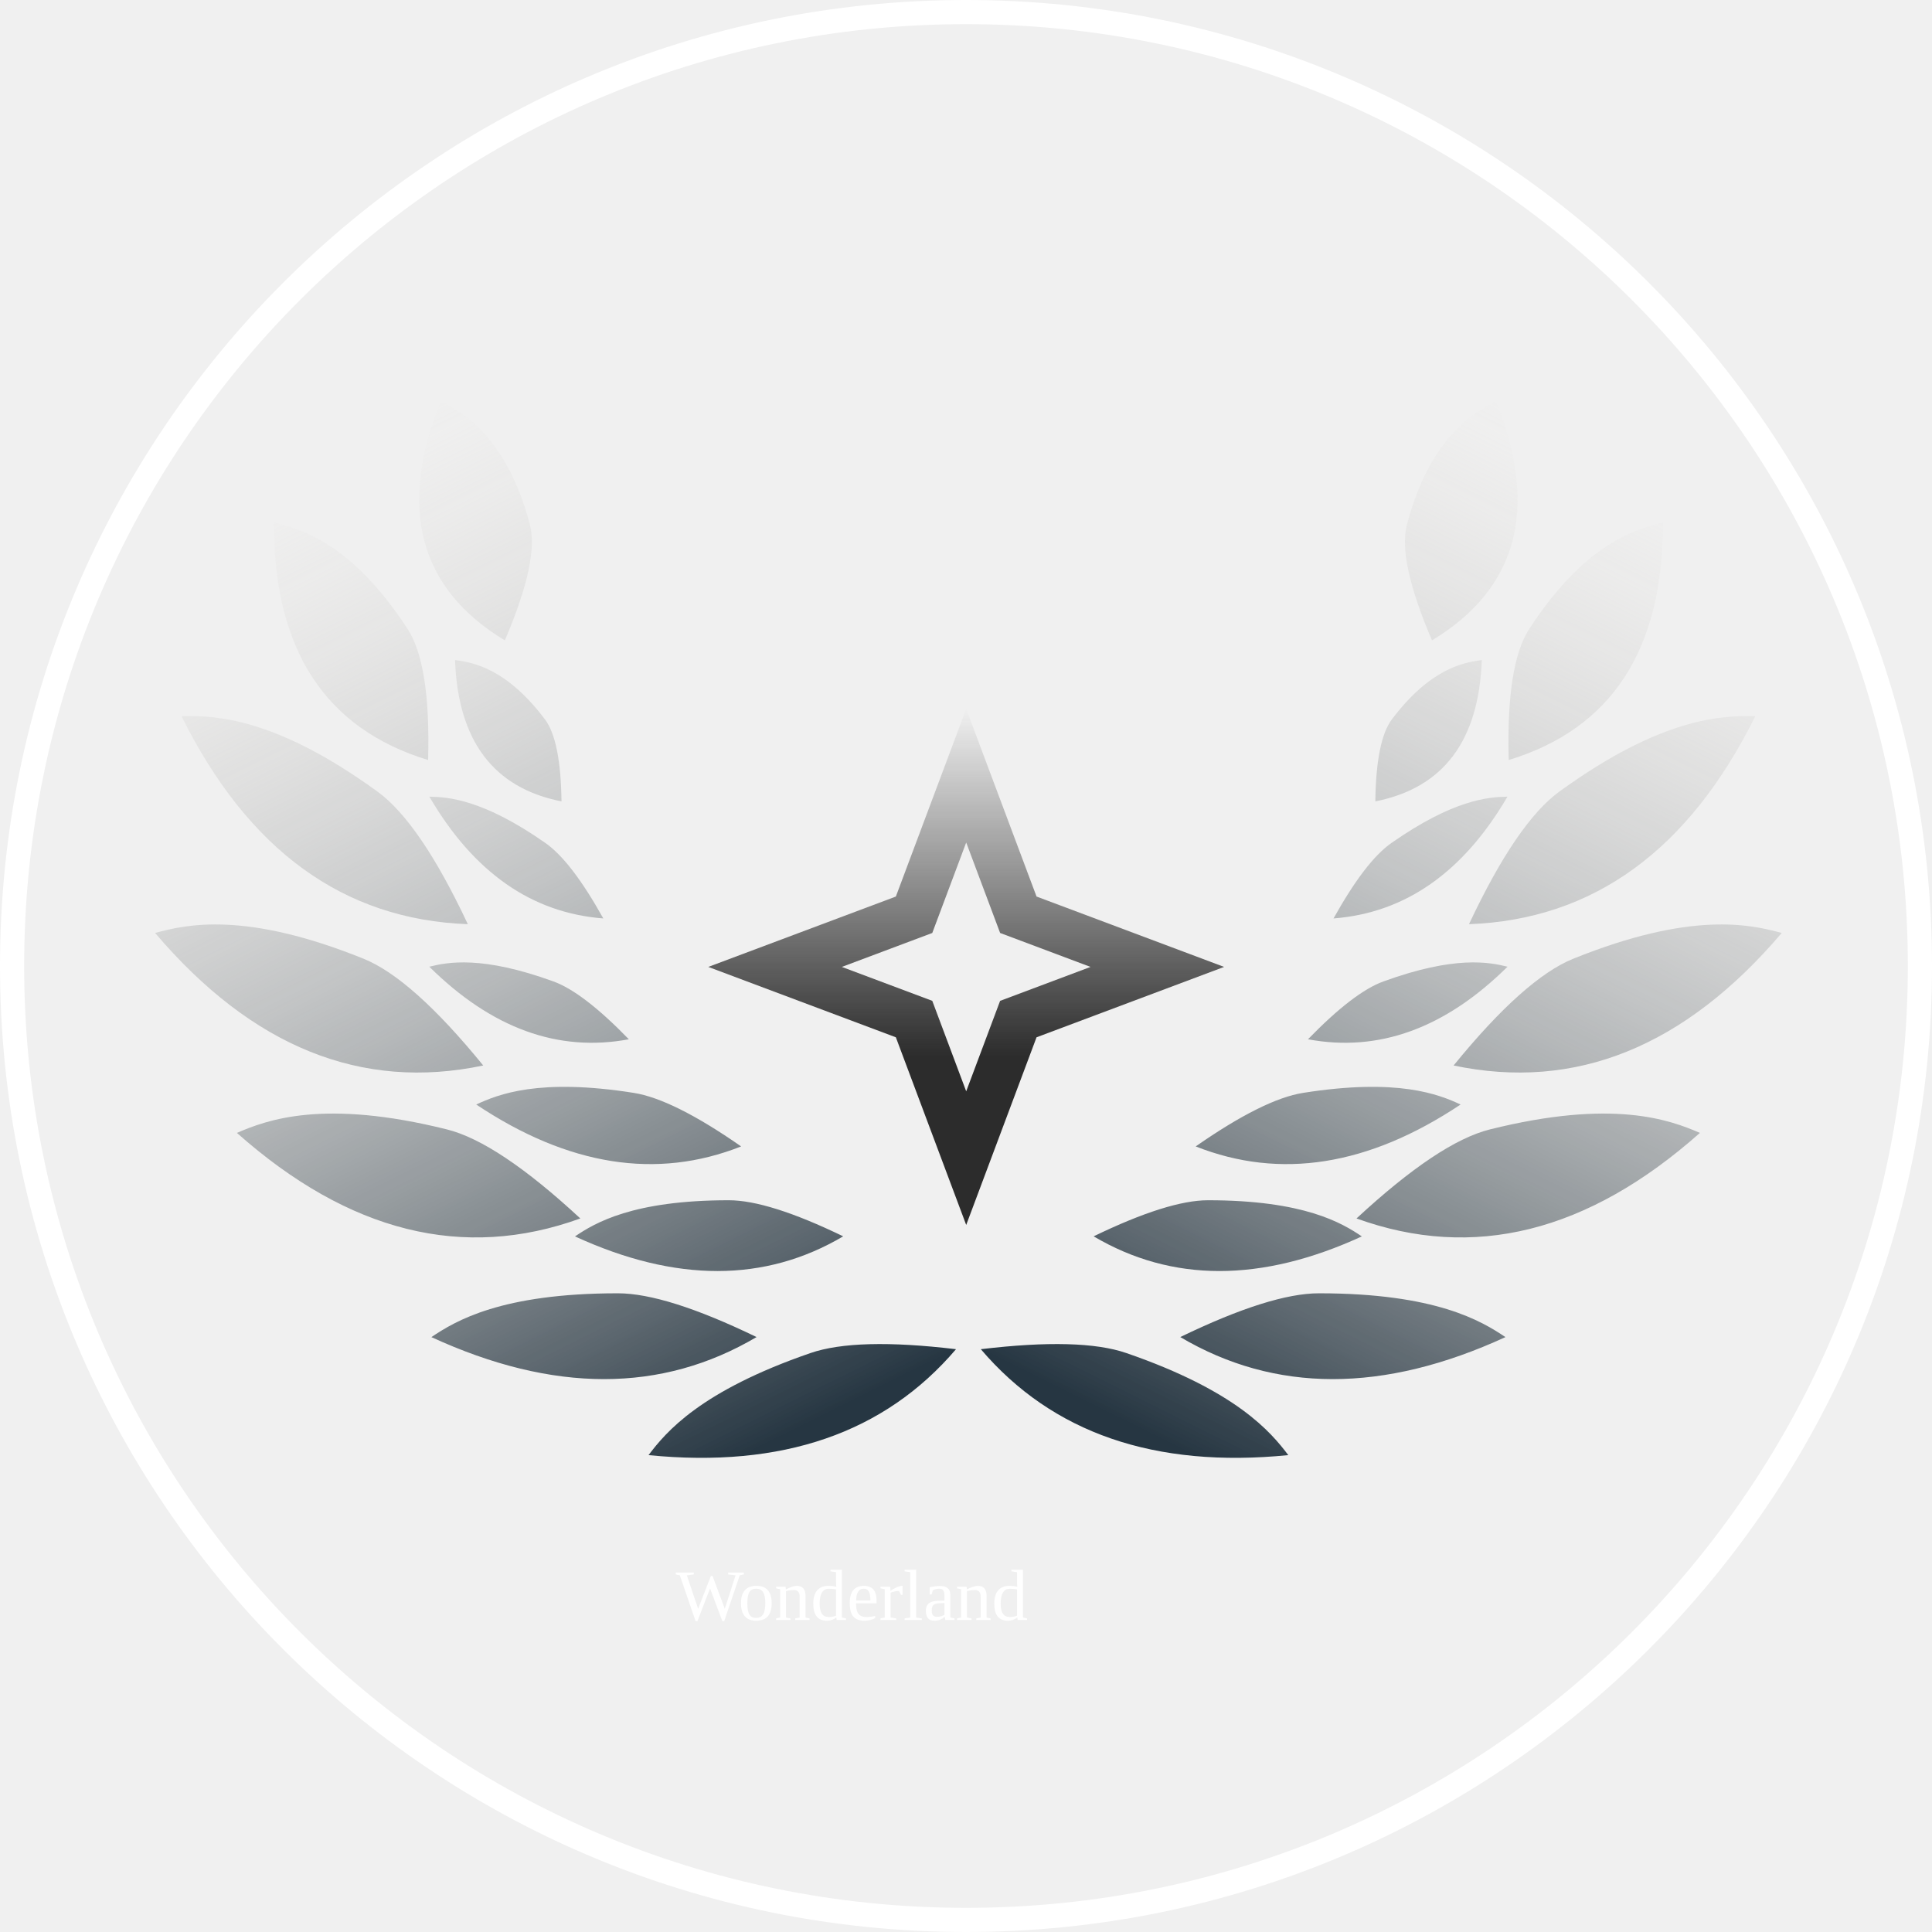
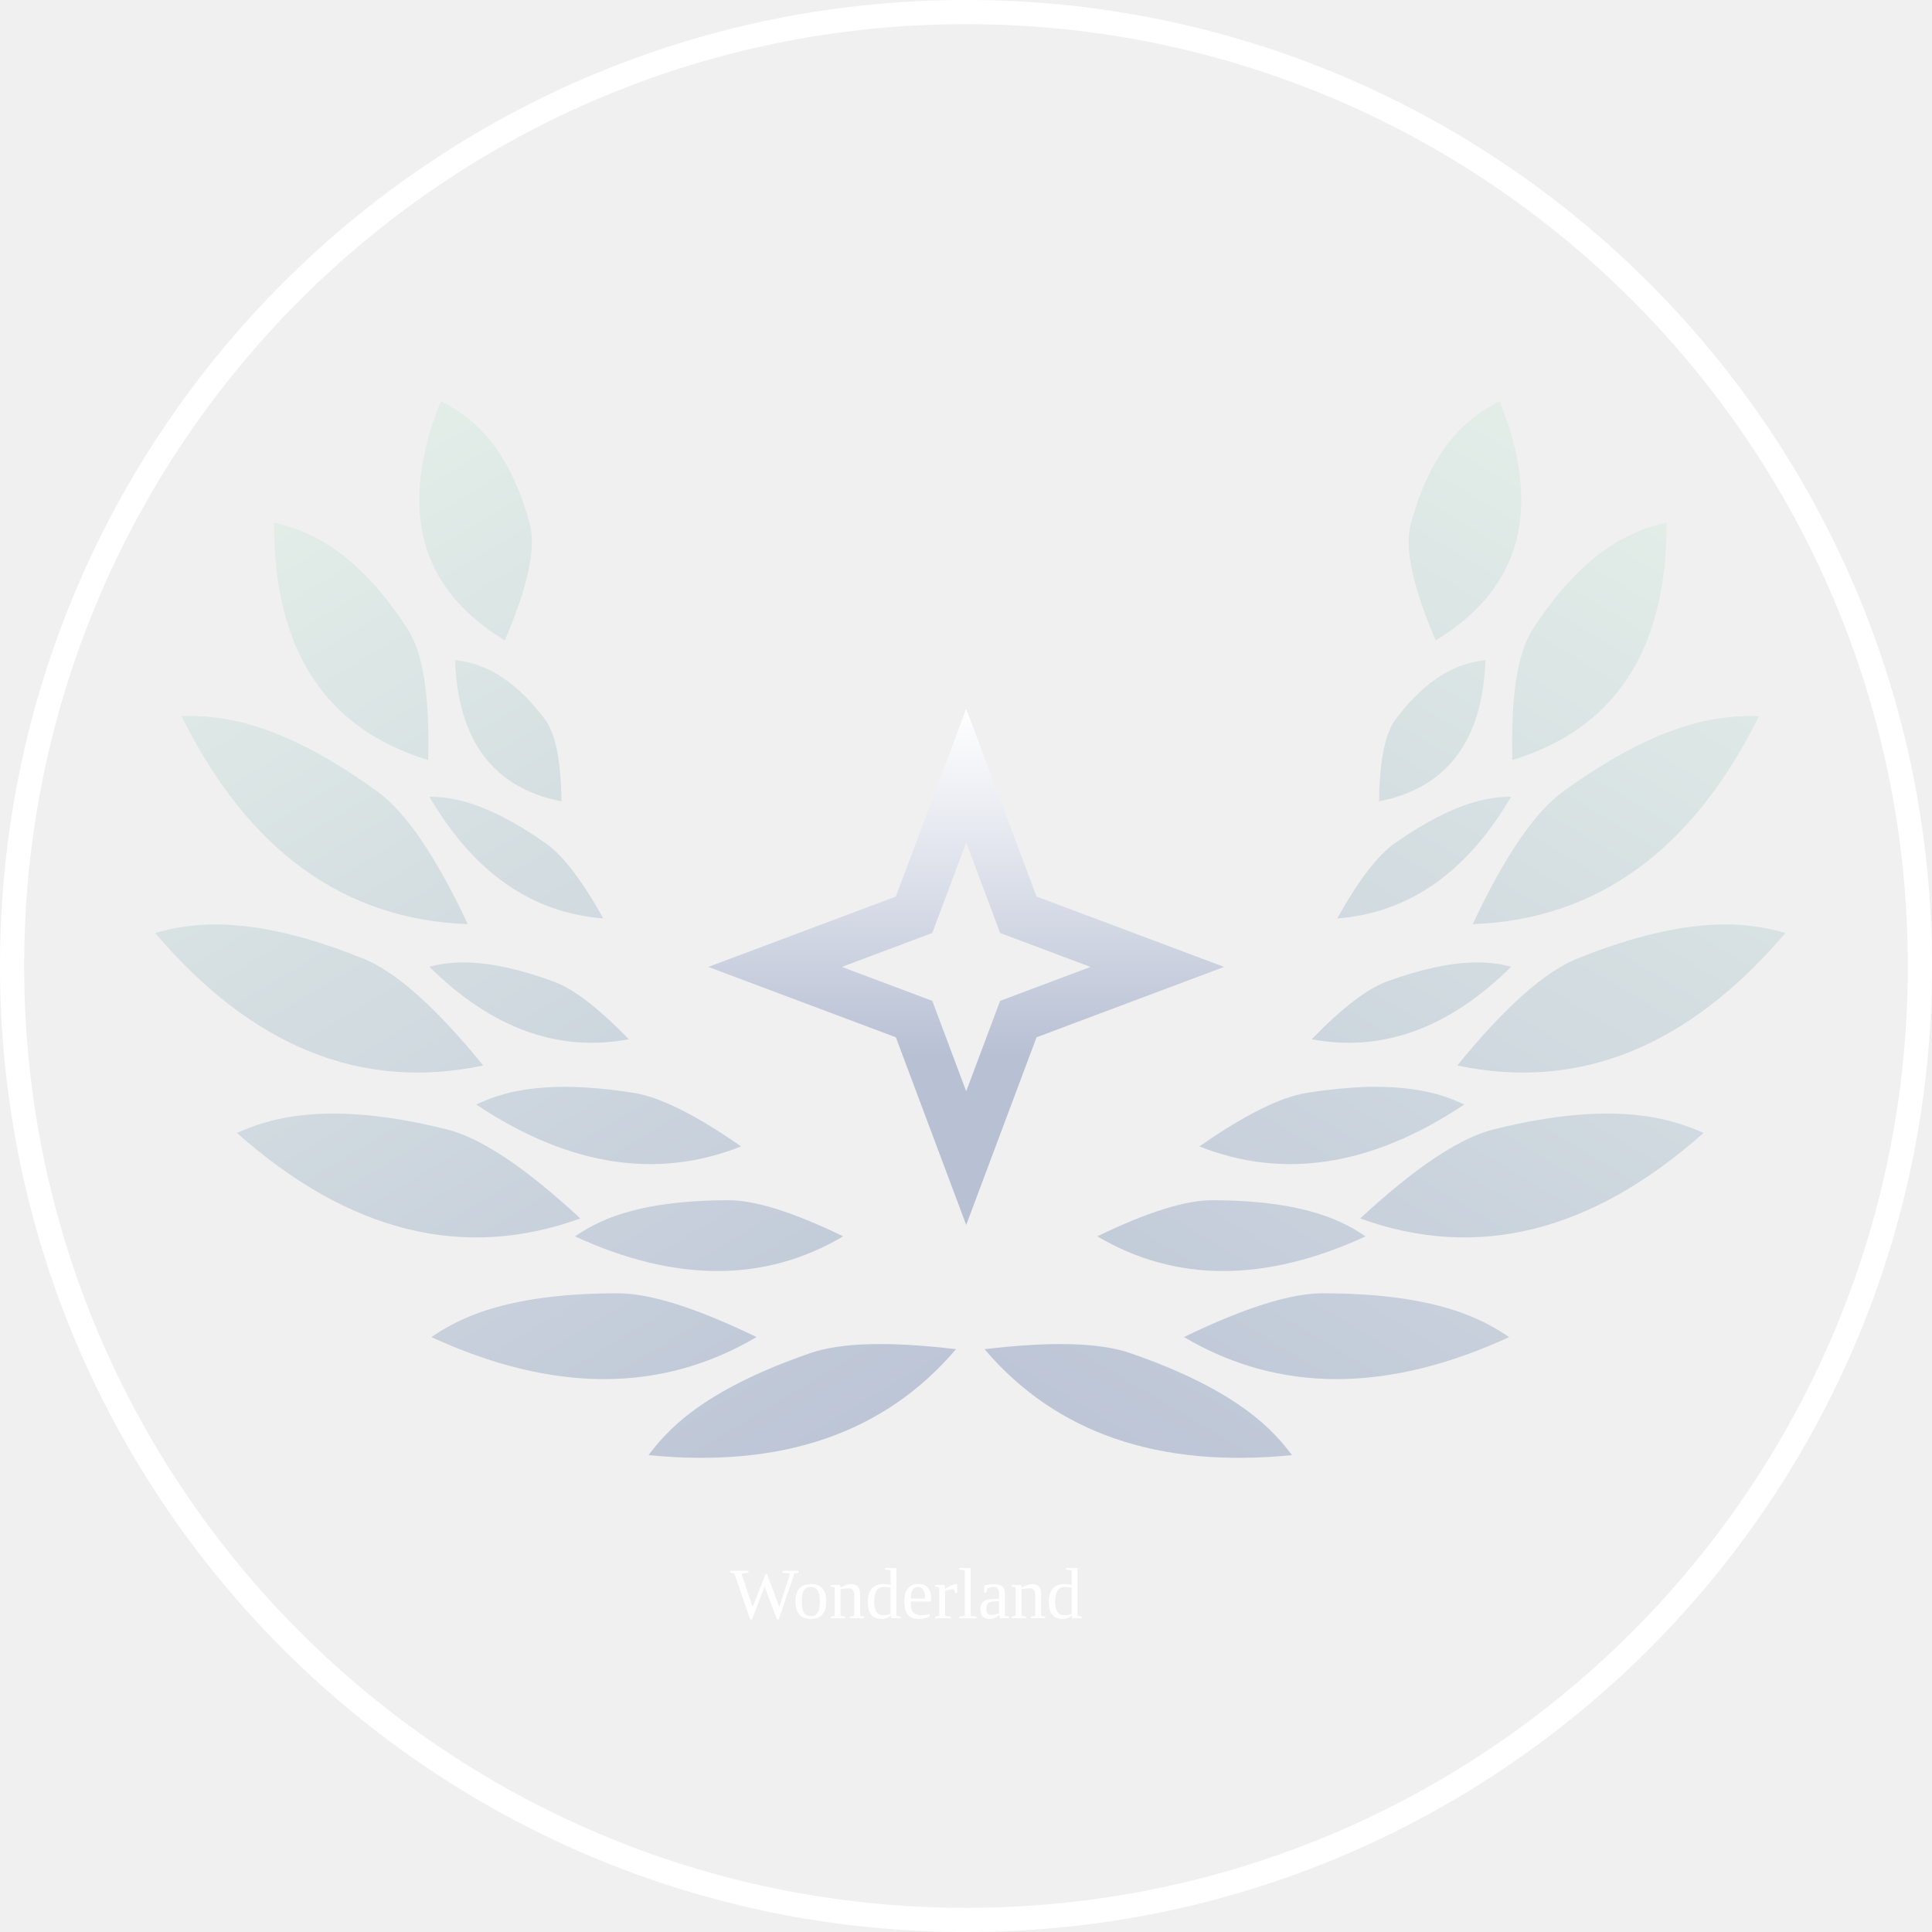
<svg xmlns="http://www.w3.org/2000/svg" width="800" height="800" viewBox="0 0 800 800" fill="none">
-   <rect x="0" y="0" width="0" height="0" fill="rgba(49, 53, 65, 1)" />
  <circle cx="400" cy="400" r="395" stroke="rgba(255, 255, 255, 1)" stroke-width="10">
</circle>
  <path d="M386.034 386.324L400.083 348.859L414.132 386.324L451.57 400.379L414.122 414.435L400.083 451.89L386.034 414.425L348.586 400.379L386.034 386.324ZM370.955 371.239L293.283 400.379L370.955 429.52L400.083 507.228L429.21 429.52L506.883 400.379L429.21 371.239L400.083 293.531L370.955 371.239Z" fill="url(#linear_fill_teq664rGtOFv1RljgT-xD)">
</path>
-   <path d="M406.136 558.673C435.733 593.419 478.165 608.036 533.455 602.533C526.199 592.924 511.99 575.975 466.374 560.261C453.736 555.907 433.655 555.381 406.144 558.676L406.136 558.673ZM488.729 553.647C528.022 576.856 572.904 576.872 623.37 553.669C613.393 546.951 594.435 535.535 546.185 535.525C532.84 535.522 513.685 541.561 488.729 553.647ZM561.701 504.536C610.141 522.074 657.539 510.258 703.897 469.113C691.343 463.671 667.903 454.964 616.958 467.66C602.852 471.174 584.436 483.471 561.701 504.536ZM601.902 441.196C652.311 451.817 697.598 433.525 737.774 386.327C724.578 382.68 700.157 377.318 651.481 396.981C638 402.423 621.475 417.17 601.902 441.196ZM608.282 382.683C659.763 380.792 699.278 352.079 726.83 296.57C713.155 296.221 688.178 296.925 645.688 327.785C633.936 336.326 621.465 354.62 608.282 382.683ZM624.721 314.717C667.436 301.677 688.717 268.906 688.555 216.403C676.834 219.171 656.024 225.32 633.156 260.545C626.822 270.297 624.009 288.357 624.721 314.717ZM592.961 265.17C628.442 243.695 637.279 210.672 619.488 166.095C609.488 171.278 592.122 181.579 582.618 217.07C579.986 226.906 583.436 242.944 592.961 265.17ZM452.849 511.94C485.262 531.089 522.283 531.095 563.907 511.968C555.672 506.409 540.045 497.003 500.24 496.998C489.229 496.996 473.427 501.979 452.849 511.94ZM495.113 474.708C530.118 488.553 566.675 482.772 604.799 457.36C595.791 453.163 578.882 446.317 539.584 452.538C528.697 454.257 513.879 461.644 495.113 474.708ZM541.608 430.341C570.901 435.814 598.45 425.801 624.233 400.293C616.598 398.392 602.43 395.626 572.82 406.4C564.625 409.373 554.22 417.358 541.608 430.341ZM552.179 380.308C581.896 378.017 605.902 361.204 624.204 329.887C616.342 330.022 601.934 331.026 576.125 349.087C568.982 354.088 560.999 364.499 552.179 380.308ZM569.495 331.832C597.659 326.284 612.348 306.773 613.579 273.317C605.883 274.312 592.172 276.892 576.365 297.853C571.995 303.663 569.701 314.988 569.499 331.822L569.495 331.832Z" fill="url(#linear_fill_4_5)">
+   <path d="M395.864 558.673C366.267 593.419 323.835 608.036 268.545 602.532C275.801 592.924 290.01 575.975 335.626 560.261C348.264 555.907 368.344 555.381 395.856 558.676L395.864 558.673ZM313.271 553.647C273.977 576.856 229.096 576.871 178.63 553.669C188.606 546.951 207.565 535.535 255.815 535.525C269.159 535.522 288.315 541.561 313.271 553.647ZM240.299 504.536C191.859 522.074 144.461 510.258 98.103 469.113C110.657 463.671 134.097 454.964 185.042 467.66C199.148 471.174 217.564 483.471 240.299 504.536ZM200.098 441.196C149.689 451.817 104.402 433.525 64.225 386.327C77.422 382.68 101.843 377.318 150.519 396.98C164 402.423 180.525 417.17 200.098 441.196ZM193.718 382.683C142.237 380.792 102.722 352.079 75.17 296.57C88.845 296.221 113.822 296.925 156.312 327.785C168.064 336.326 180.535 354.62 193.718 382.683ZM177.279 314.717C134.564 301.677 113.283 268.906 113.445 216.403C125.166 219.171 145.976 225.32 168.844 260.545C175.178 270.297 177.991 288.357 177.279 314.717ZM209.039 265.17C173.558 243.695 164.721 210.672 182.512 166.095C192.512 171.278 209.878 181.579 219.382 217.07C222.014 226.906 218.564 242.944 209.039 265.17ZM349.151 511.94C316.738 531.089 279.717 531.095 238.092 511.967C246.328 506.409 261.955 497.003 301.76 496.998C312.771 496.996 328.573 501.979 349.151 511.94ZM306.887 474.708C271.882 488.552 235.325 482.772 197.201 457.36C206.209 453.163 223.118 446.317 262.416 452.538C273.303 454.257 288.121 461.644 306.887 474.708ZM260.392 430.341C231.099 435.814 203.55 425.801 177.767 400.293C185.402 398.392 199.57 395.626 229.18 406.4C237.375 409.373 247.78 417.358 260.392 430.341ZM249.821 380.308C220.104 378.017 196.098 361.204 177.796 329.887C185.658 330.022 200.066 331.026 225.875 349.087C233.018 354.088 241 364.499 249.821 380.308ZM232.505 331.832C204.341 326.284 189.652 306.773 188.421 273.317C196.117 274.312 209.828 276.892 225.635 297.853C230.005 303.663 232.298 314.988 232.501 331.822L232.505 331.832Z" fill="url(#linear_fill_5_1)">
</path>
-   <path d="M395.864 558.673C366.267 593.419 323.835 608.036 268.545 602.532C275.801 592.924 290.01 575.975 335.626 560.261C348.264 555.907 368.344 555.381 395.856 558.676L395.864 558.673ZM313.271 553.647C273.977 576.856 229.096 576.871 178.63 553.669C188.606 546.951 207.565 535.535 255.815 535.525C269.159 535.522 288.315 541.561 313.271 553.647ZM240.299 504.536C191.859 522.074 144.461 510.258 98.103 469.113C110.657 463.671 134.097 454.964 185.042 467.66C199.148 471.174 217.564 483.471 240.299 504.536ZM200.098 441.196C149.689 451.817 104.402 433.525 64.225 386.327C77.422 382.68 101.843 377.318 150.519 396.98C164 402.423 180.525 417.17 200.098 441.196ZM193.718 382.683C142.237 380.792 102.722 352.079 75.17 296.57C88.845 296.221 113.822 296.925 156.312 327.785C168.064 336.326 180.535 354.62 193.718 382.683ZM177.279 314.717C134.564 301.677 113.283 268.906 113.445 216.403C125.166 219.171 145.976 225.32 168.844 260.545C175.178 270.297 177.991 288.357 177.279 314.717ZM209.039 265.17C173.558 243.695 164.721 210.672 182.512 166.095C192.512 171.278 209.878 181.579 219.382 217.07C222.014 226.906 218.564 242.944 209.039 265.17ZM349.151 511.94C316.738 531.089 279.717 531.095 238.092 511.967C246.328 506.409 261.955 497.003 301.76 496.998C312.771 496.996 328.573 501.979 349.151 511.94ZM306.887 474.708C271.882 488.552 235.325 482.772 197.201 457.36C206.209 453.163 223.118 446.317 262.416 452.538C273.303 454.257 288.121 461.644 306.887 474.708ZM260.392 430.341C231.099 435.814 203.55 425.801 177.767 400.293C185.402 398.392 199.57 395.626 229.18 406.4C237.375 409.373 247.78 417.358 260.392 430.341ZM249.821 380.308C220.104 378.017 196.098 361.204 177.796 329.887C185.658 330.022 200.066 331.026 225.875 349.087C233.018 354.088 241 364.499 249.821 380.308ZM232.505 331.832C204.341 326.284 189.652 306.773 188.421 273.317C196.117 274.312 209.828 276.892 225.635 297.853C230.005 303.663 232.298 314.988 232.501 331.822L232.505 331.832Z" fill="url(#linear_fill_5_1)">
+   <path d="M407.665 558.673C437.262 593.419 479.695 608.036 534.984 602.532C527.729 592.924 513.519 575.975 467.903 560.261C455.265 555.907 435.185 555.381 407.673 558.676L407.665 558.673ZM490.258 553.647C529.552 576.856 574.433 576.871 624.899 553.669C614.923 546.951 595.965 535.535 547.714 535.525C534.37 535.522 515.214 541.561 490.258 553.647ZM563.23 504.536C611.671 522.074 659.068 510.258 705.426 469.113C692.872 463.671 669.432 454.964 618.487 467.66C604.381 471.174 585.965 483.471 563.23 504.536ZM603.432 441.196C653.84 451.817 699.127 433.525 739.304 386.327C726.107 382.68 701.687 377.318 653.01 396.98C639.529 402.423 623.004 417.17 603.432 441.196ZM609.811 382.683C661.292 380.792 700.807 352.079 728.359 296.57C714.684 296.221 689.707 296.925 647.217 327.785C635.465 336.326 622.994 354.62 609.811 382.683ZM626.251 314.717C668.965 301.677 690.246 268.906 690.085 216.403C678.363 219.171 657.553 225.32 634.685 260.545C628.351 270.297 625.539 288.357 626.251 314.717ZM594.49 265.17C629.971 243.695 638.808 210.673 621.017 166.095C611.017 171.278 593.651 181.579 584.147 217.07C581.515 226.906 584.966 242.944 594.49 265.17ZM454.378 511.94C486.791 531.089 523.812 531.095 565.437 511.967C557.201 506.409 541.574 497.003 501.77 496.998C490.758 496.996 474.956 501.979 454.378 511.94ZM496.643 474.708C531.647 488.553 568.204 482.772 606.328 457.36C597.32 453.163 580.411 446.317 541.113 452.538C530.227 454.257 515.408 461.644 496.643 474.708ZM543.137 430.341C572.43 435.814 599.979 425.801 625.762 400.293C618.127 398.392 603.959 395.626 574.349 406.4C566.155 409.373 555.749 417.358 543.137 430.341ZM553.709 380.308C583.425 378.017 607.431 361.204 625.733 329.887C617.871 330.022 603.463 331.026 577.654 349.087C570.512 354.088 562.529 364.499 553.709 380.308ZM571.024 331.832C599.188 326.284 613.877 306.773 615.108 273.317C607.412 274.312 593.701 276.892 577.894 297.853C573.524 303.663 571.231 314.988 571.028 331.822L571.024 331.832Z" fill="url(#linear_fill_6_1)">
</path>
  <g>
    <text transform="translate(191, 615)">
-       <tspan x="88.766" y="55.809" font-size="30" line-height="0" fill="#FFFFFF" font-family="FontForge 2.0 : Monoton : 19-8-2011∞Version 1.000∞Monoton∞Regular" letter-spacing="0">
+       <tspan x="111.354" y="55.069" font-size="30" line-height="0" fill="#FFFFFF" font-family="1.003;AOEF;Audiowide-Regular" letter-spacing="0">
Wonderland</tspan>
    </text>
  </g>
  <defs>
    <linearGradient id="linear_fill_teq664rGtOFv1RljgT-xD" x1="400.083" y1="507.228" x2="400.083" y2="293.531" gradientUnits="userSpaceOnUse">
-       <stop offset="0.326" stop-color="#2C2C2C" />
-       <stop offset="1" stop-color="#2C2C2C" stop-opacity="0" />
+       <stop offset="0.326" stop-color="#B8C0D4" />
+       <stop offset="1" stop-color="#FFFFFF" />
    </linearGradient>
-     <linearGradient id="linear_fill_4_5" x1="522.199" y1="617.066" x2="723.782" y2="211.843" gradientUnits="userSpaceOnUse">
-       <stop offset="0" stop-color="#263642" />
-       <stop offset="1" stop-color="#D7D2CC" stop-opacity="0" />
+     <linearGradient id="linear_fill_5_1" x1="401.529" y1="630.393" x2="131.206" y2="179.782" gradientUnits="userSpaceOnUse">
+       <stop offset="0" stop-color="#B8C0D4" />
+       <stop offset="1" stop-color="#E4EFE9" />
    </linearGradient>
-     <linearGradient id="linear_fill_5_1" x1="279.8" y1="617.066" x2="78.218" y2="211.843" gradientUnits="userSpaceOnUse">
-       <stop offset="0" stop-color="#263642" />
-       <stop offset="1" stop-color="#D7D2CC" stop-opacity="0" />
+     <linearGradient id="linear_fill_6_1" x1="402" y1="630.393" x2="672.323" y2="179.782" gradientUnits="userSpaceOnUse">
+       <stop offset="0" stop-color="#B8C0D4" />
+       <stop offset="1" stop-color="#E4EFE9" />
    </linearGradient>
  </defs>
</svg>
